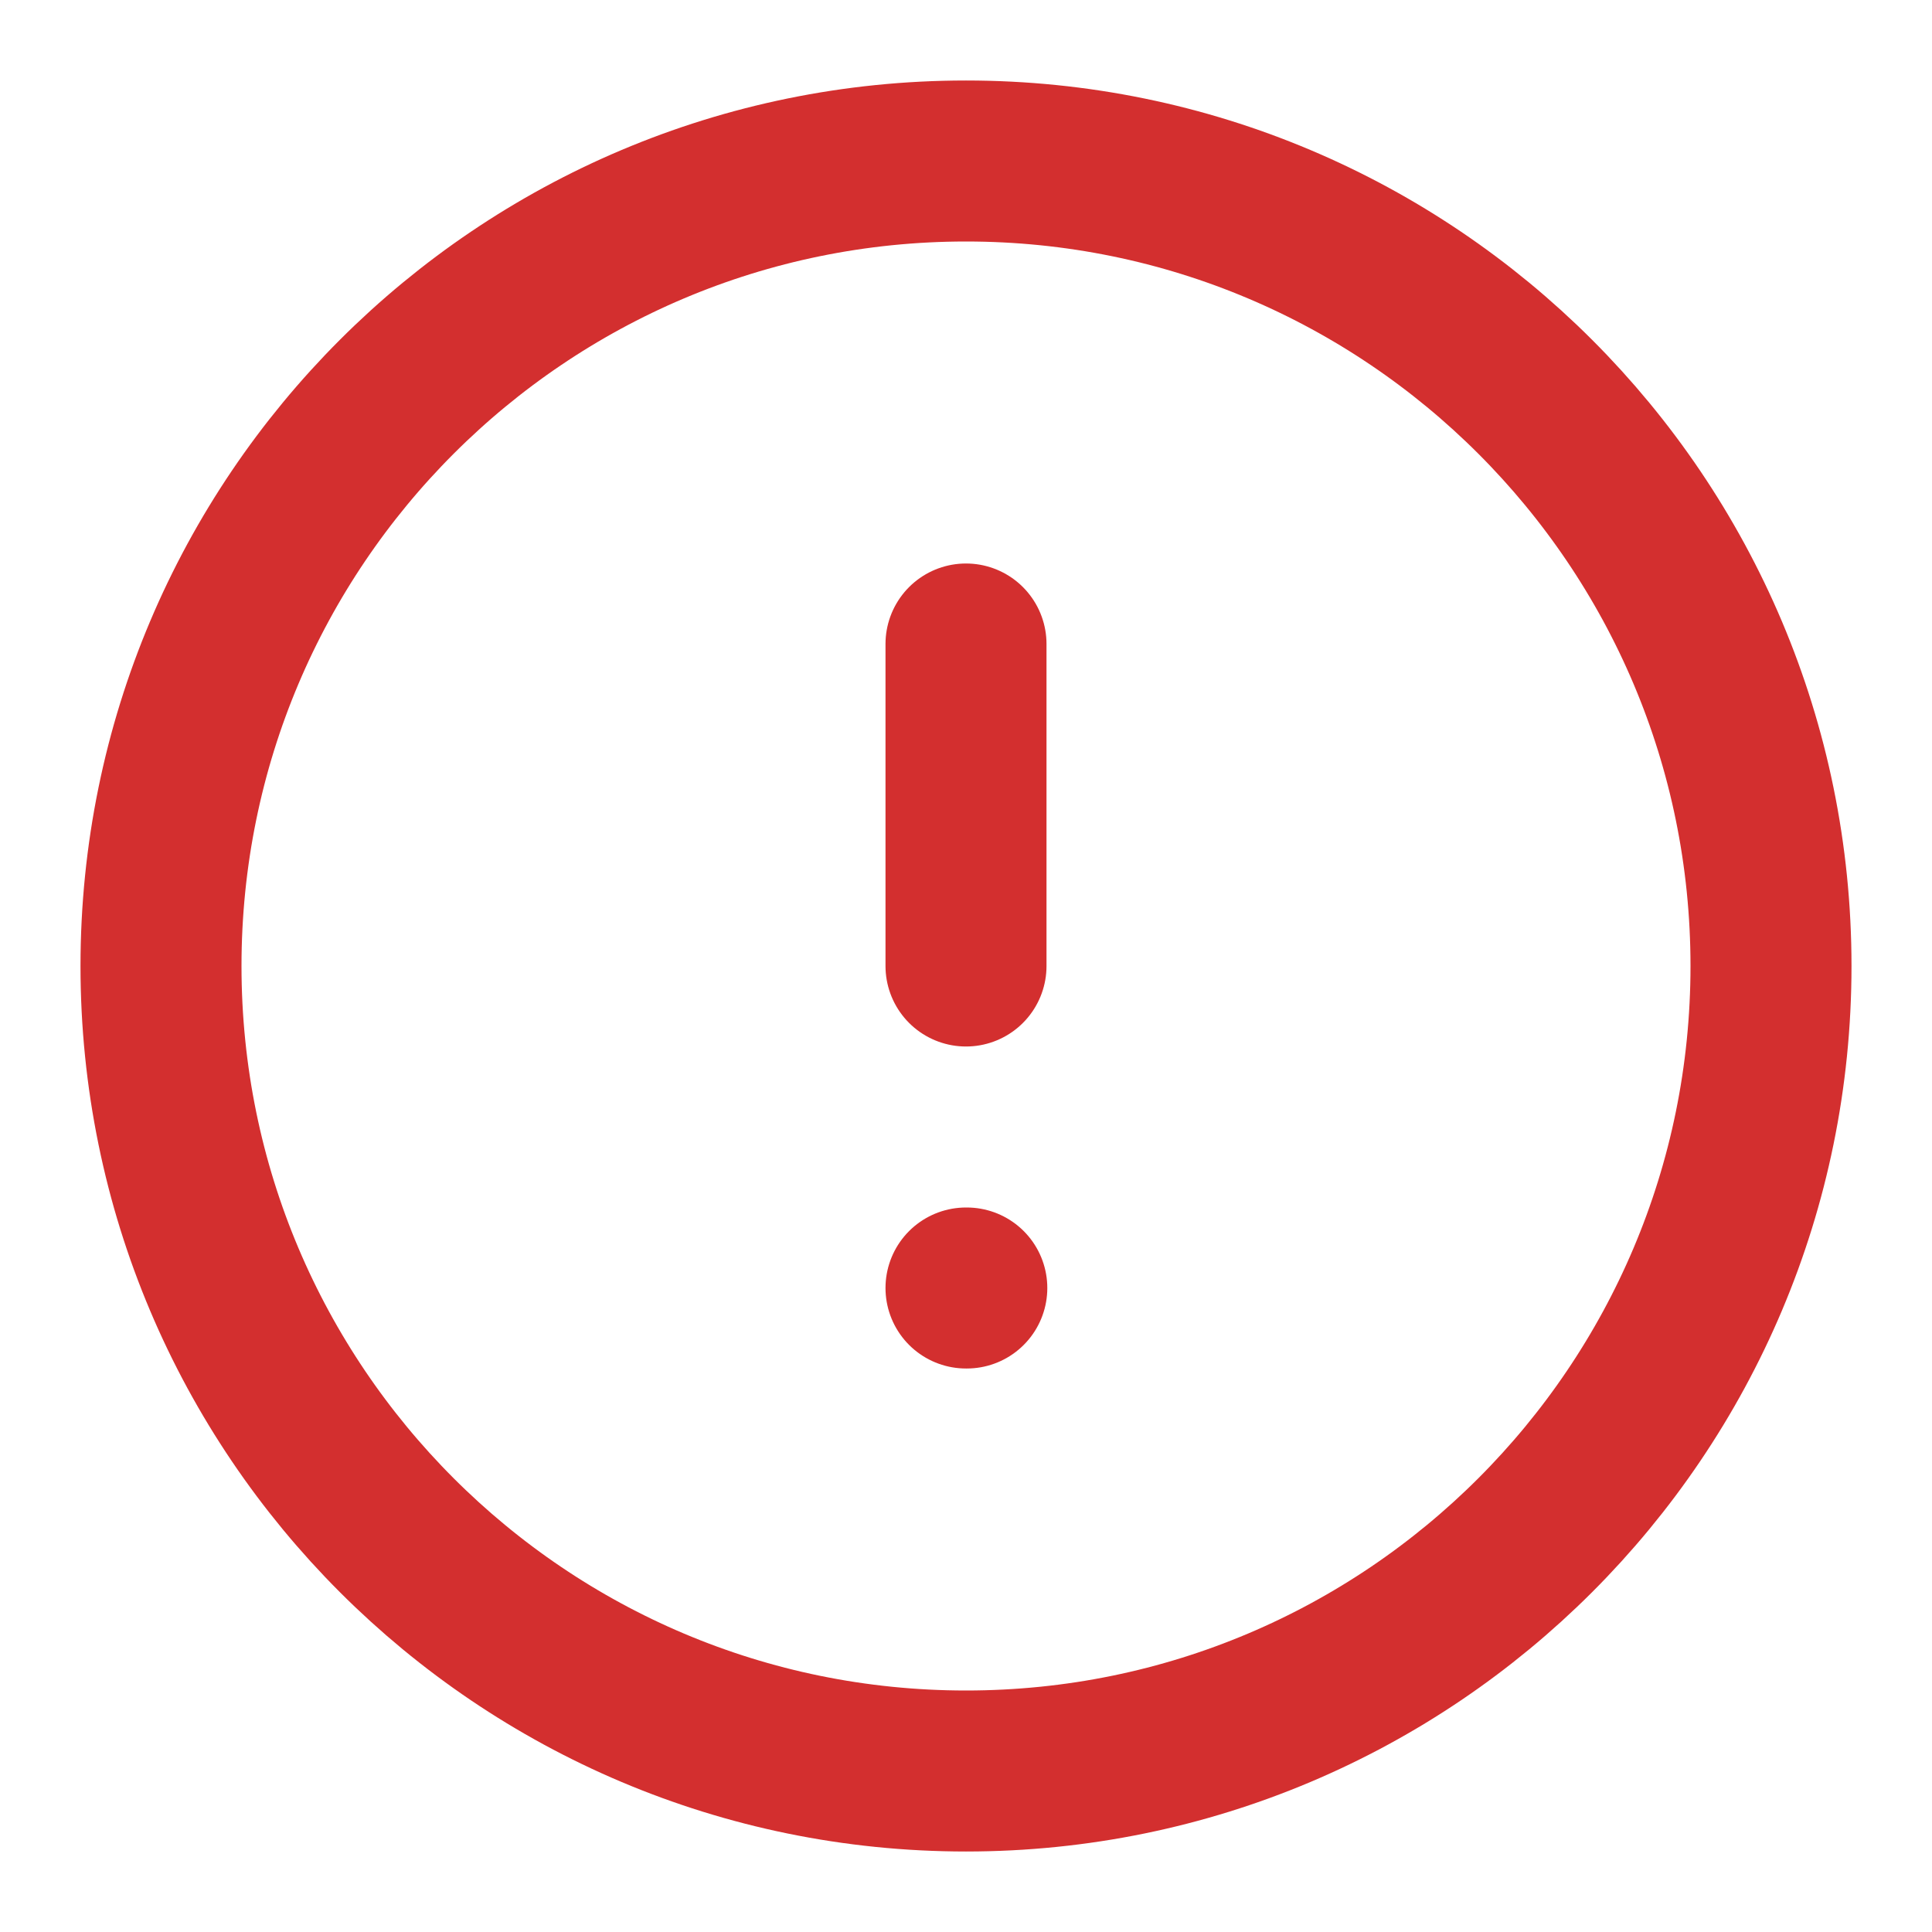
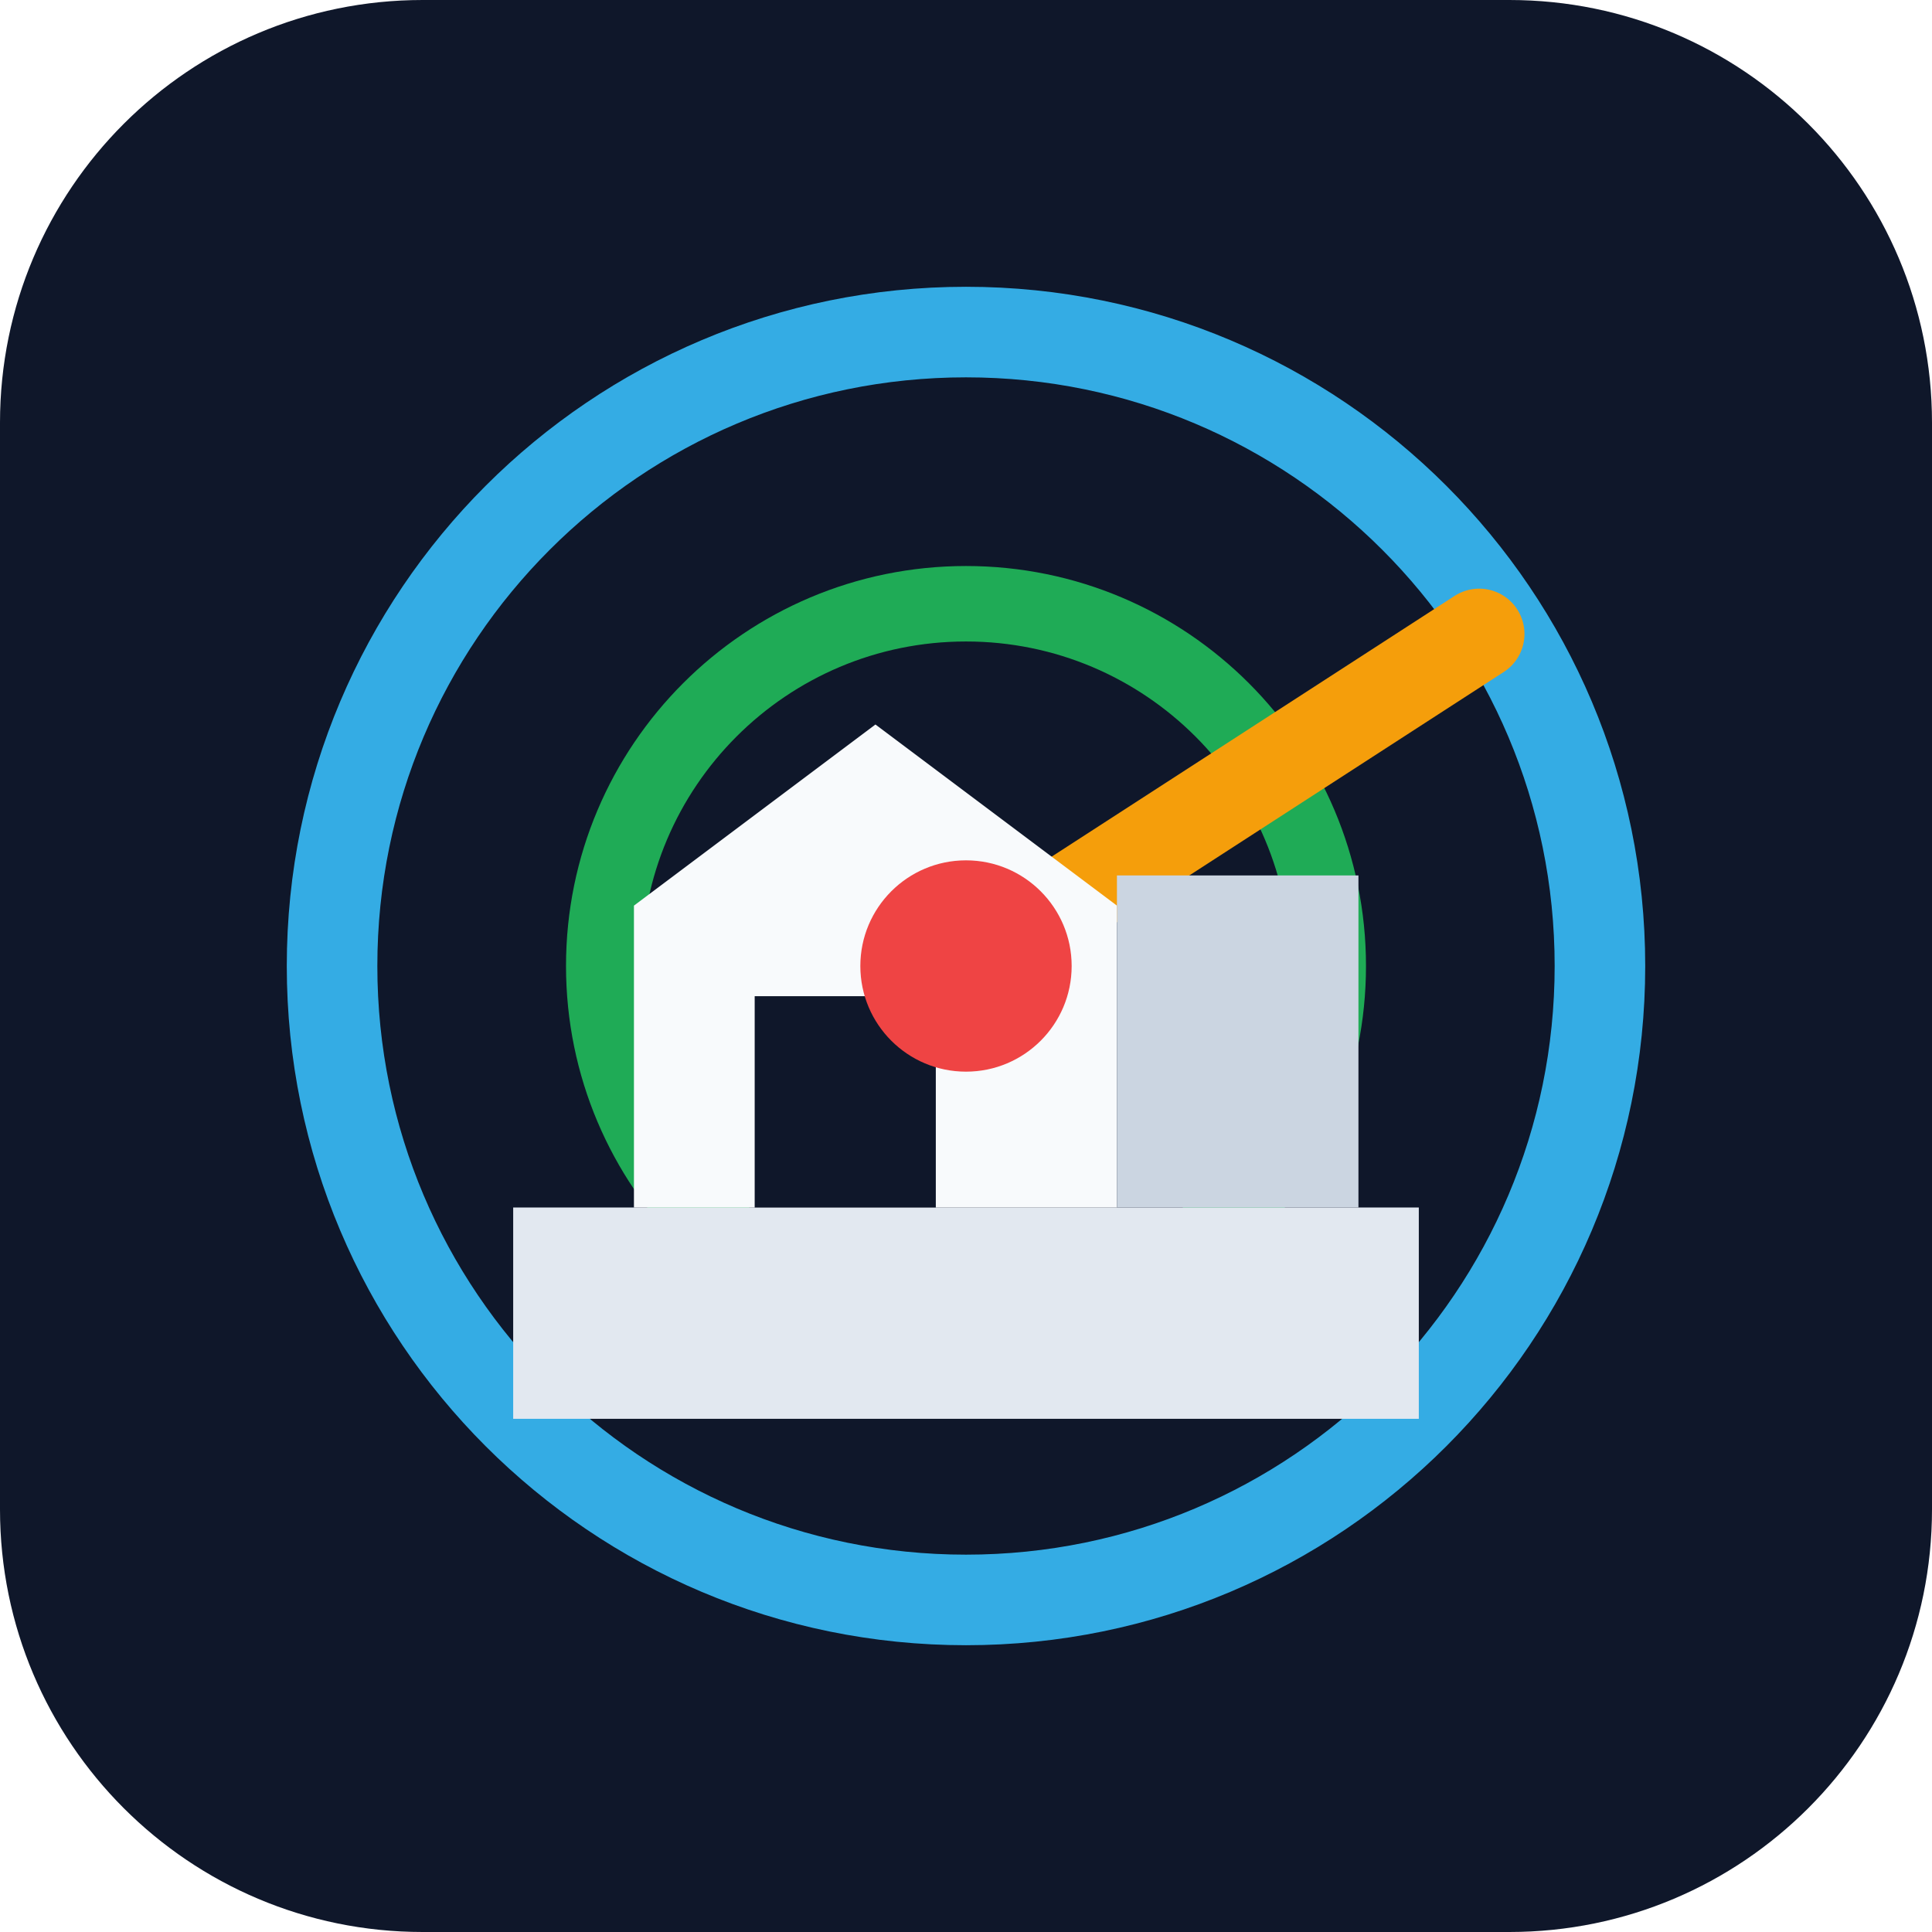
- <svg xmlns="http://www.w3.org/2000/svg" viewBox="0 0 24 24" fill="none" stroke="#d32f2f" stroke-width="2" stroke-linecap="round" stroke-linejoin="round">
-   <circle cx="12" cy="12" r="10" />
-   <path d="M12 8v4M12 16h.01" />
+ <svg xmlns="http://www.w3.org/2000/svg" viewBox="0 0 64 64" role="img" aria-label="OpenRisk Radar">
+   <rect width="64" height="64" rx="14" fill="#0f172a" />
+   <circle cx="32" cy="32" r="21" fill="none" stroke="#38bdf8" stroke-width="3" opacity="0.9" />
+   <circle cx="32" cy="32" r="12" fill="none" stroke="#22c55e" stroke-width="2.5" opacity="0.85" />
+   <path d="M32 32 49 21" stroke="#f59e0b" stroke-width="3" stroke-linecap="round" />
+   <path d="M17 40h30v7H17z" fill="#e2e8f0" />
+   <path d="M21 40V30l8-6 8 6v10" fill="#f8fafc" />
+   <path d="M37 40V29h8v11" fill="#cbd5e1" />
+   <path d="M25 40v-7h6v7" fill="#0f172a" />
+   <circle cx="32" cy="32" r="3.5" fill="#ef4444" />
</svg>
